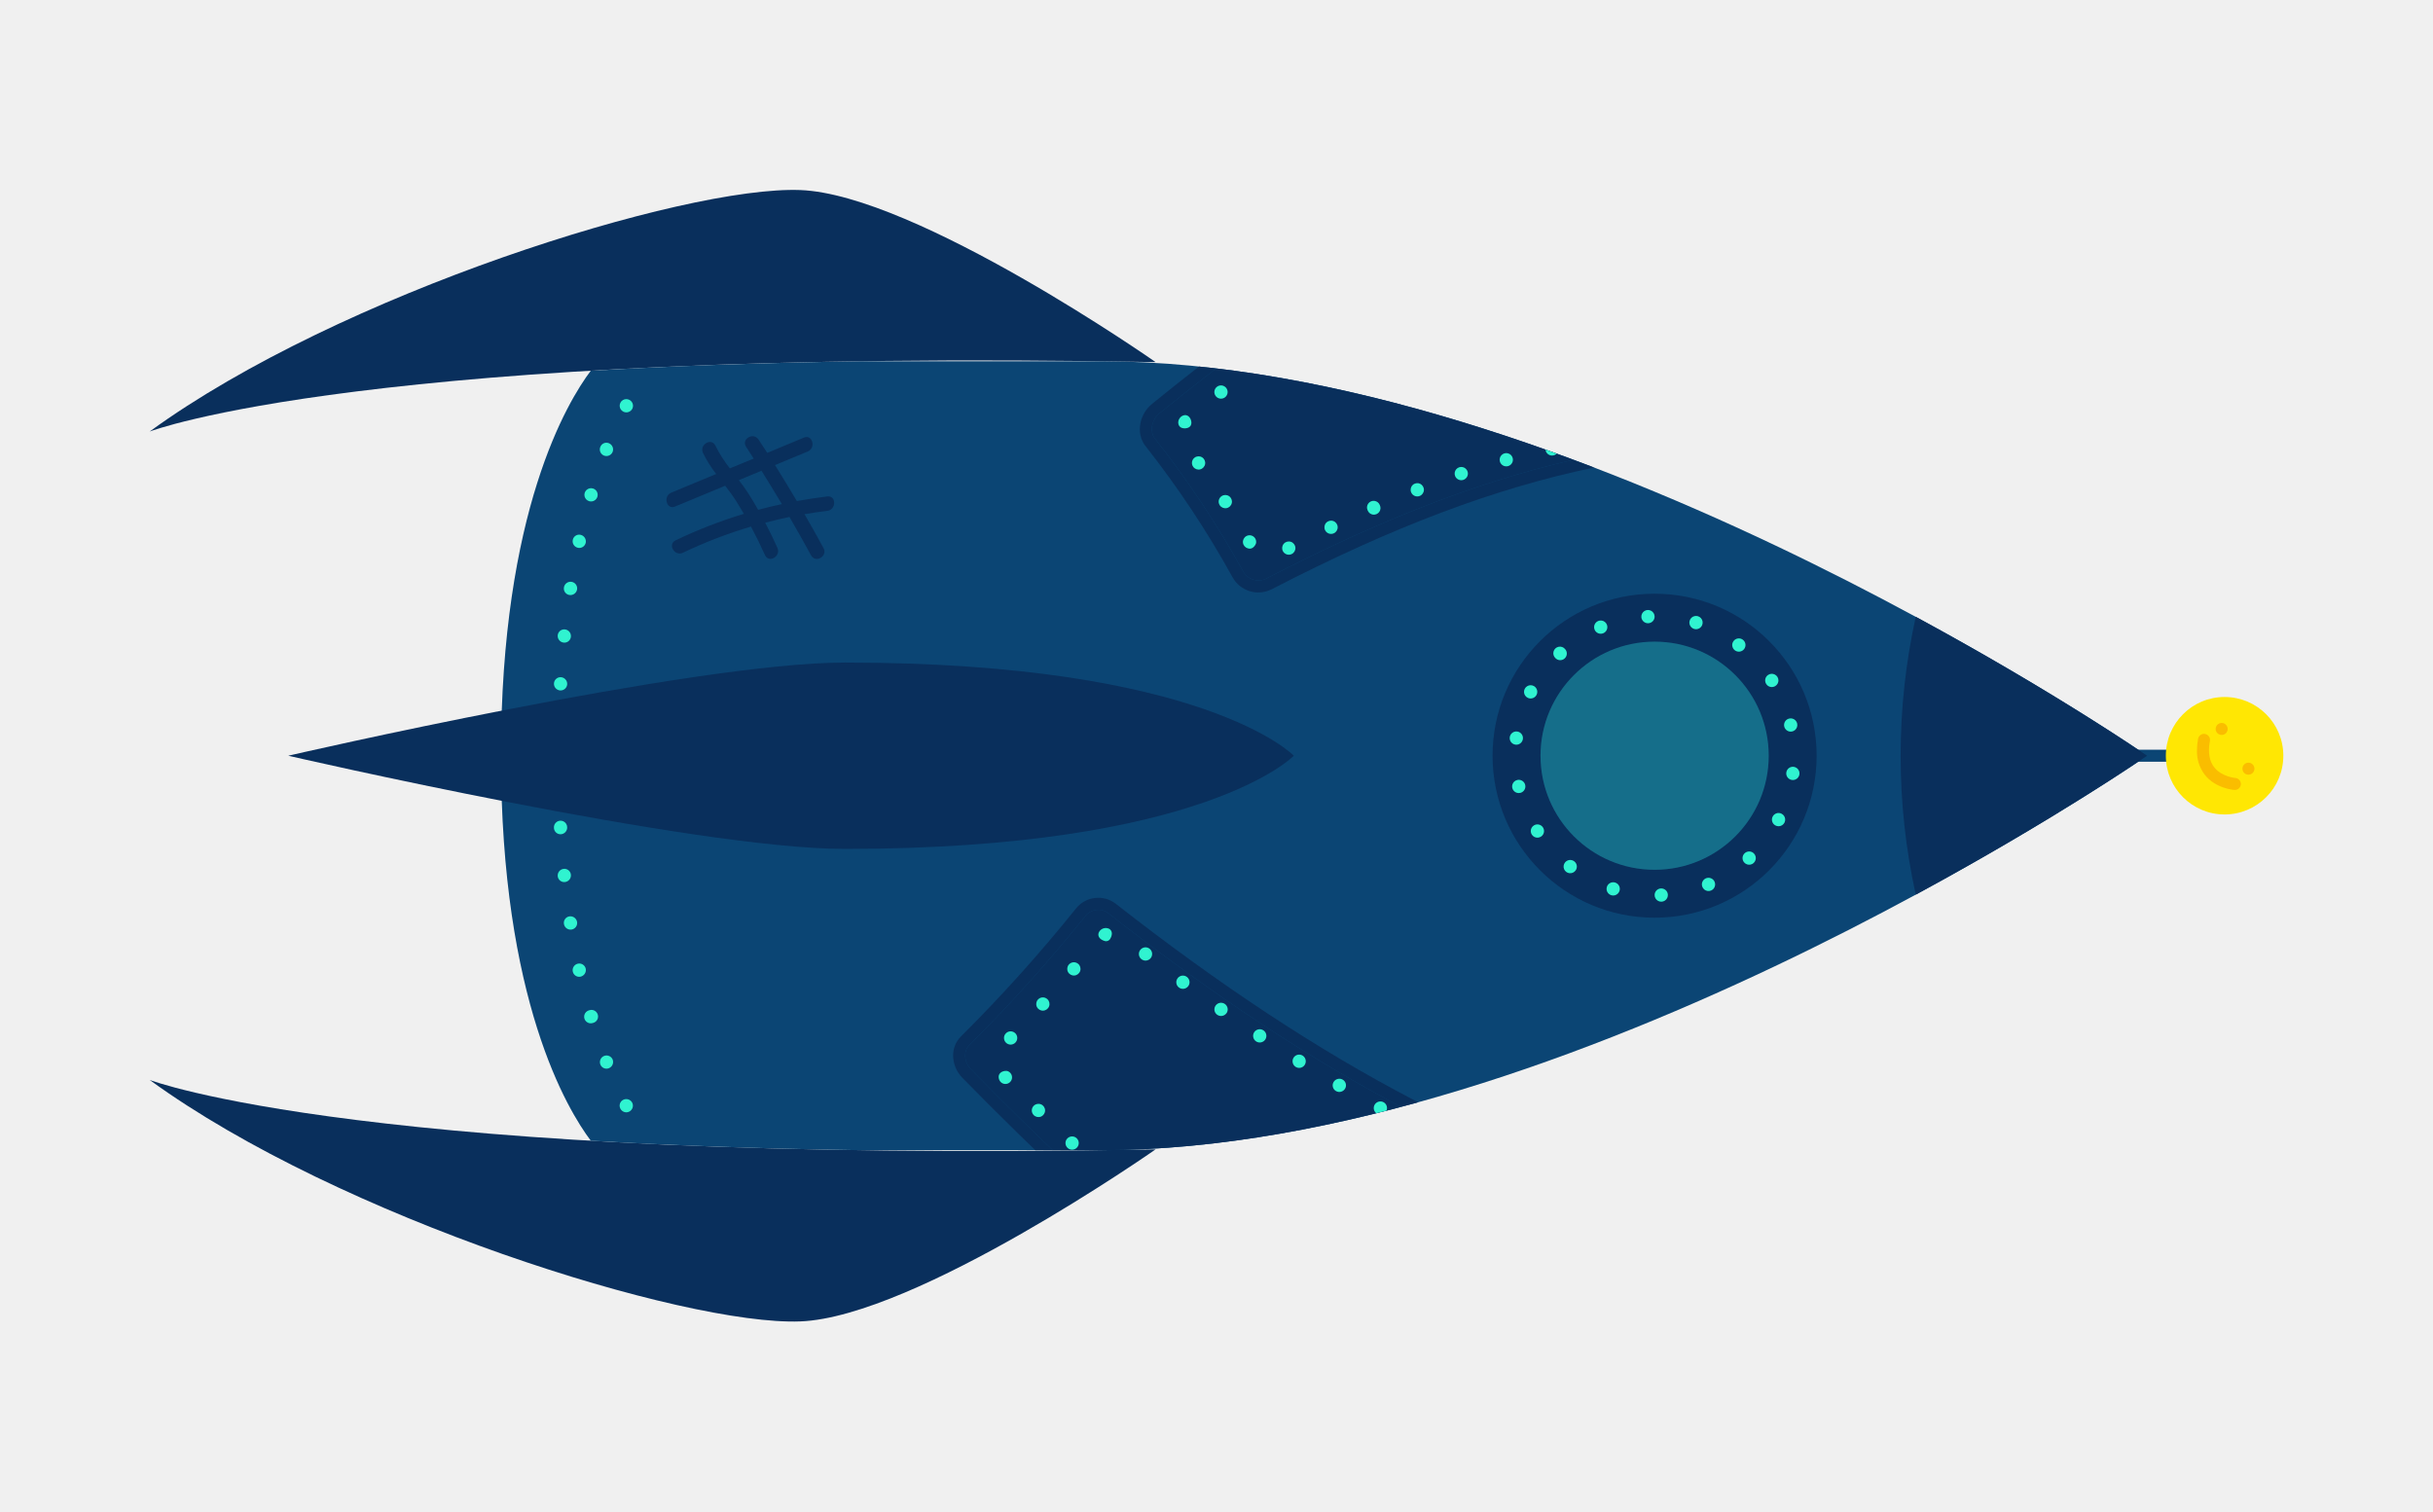
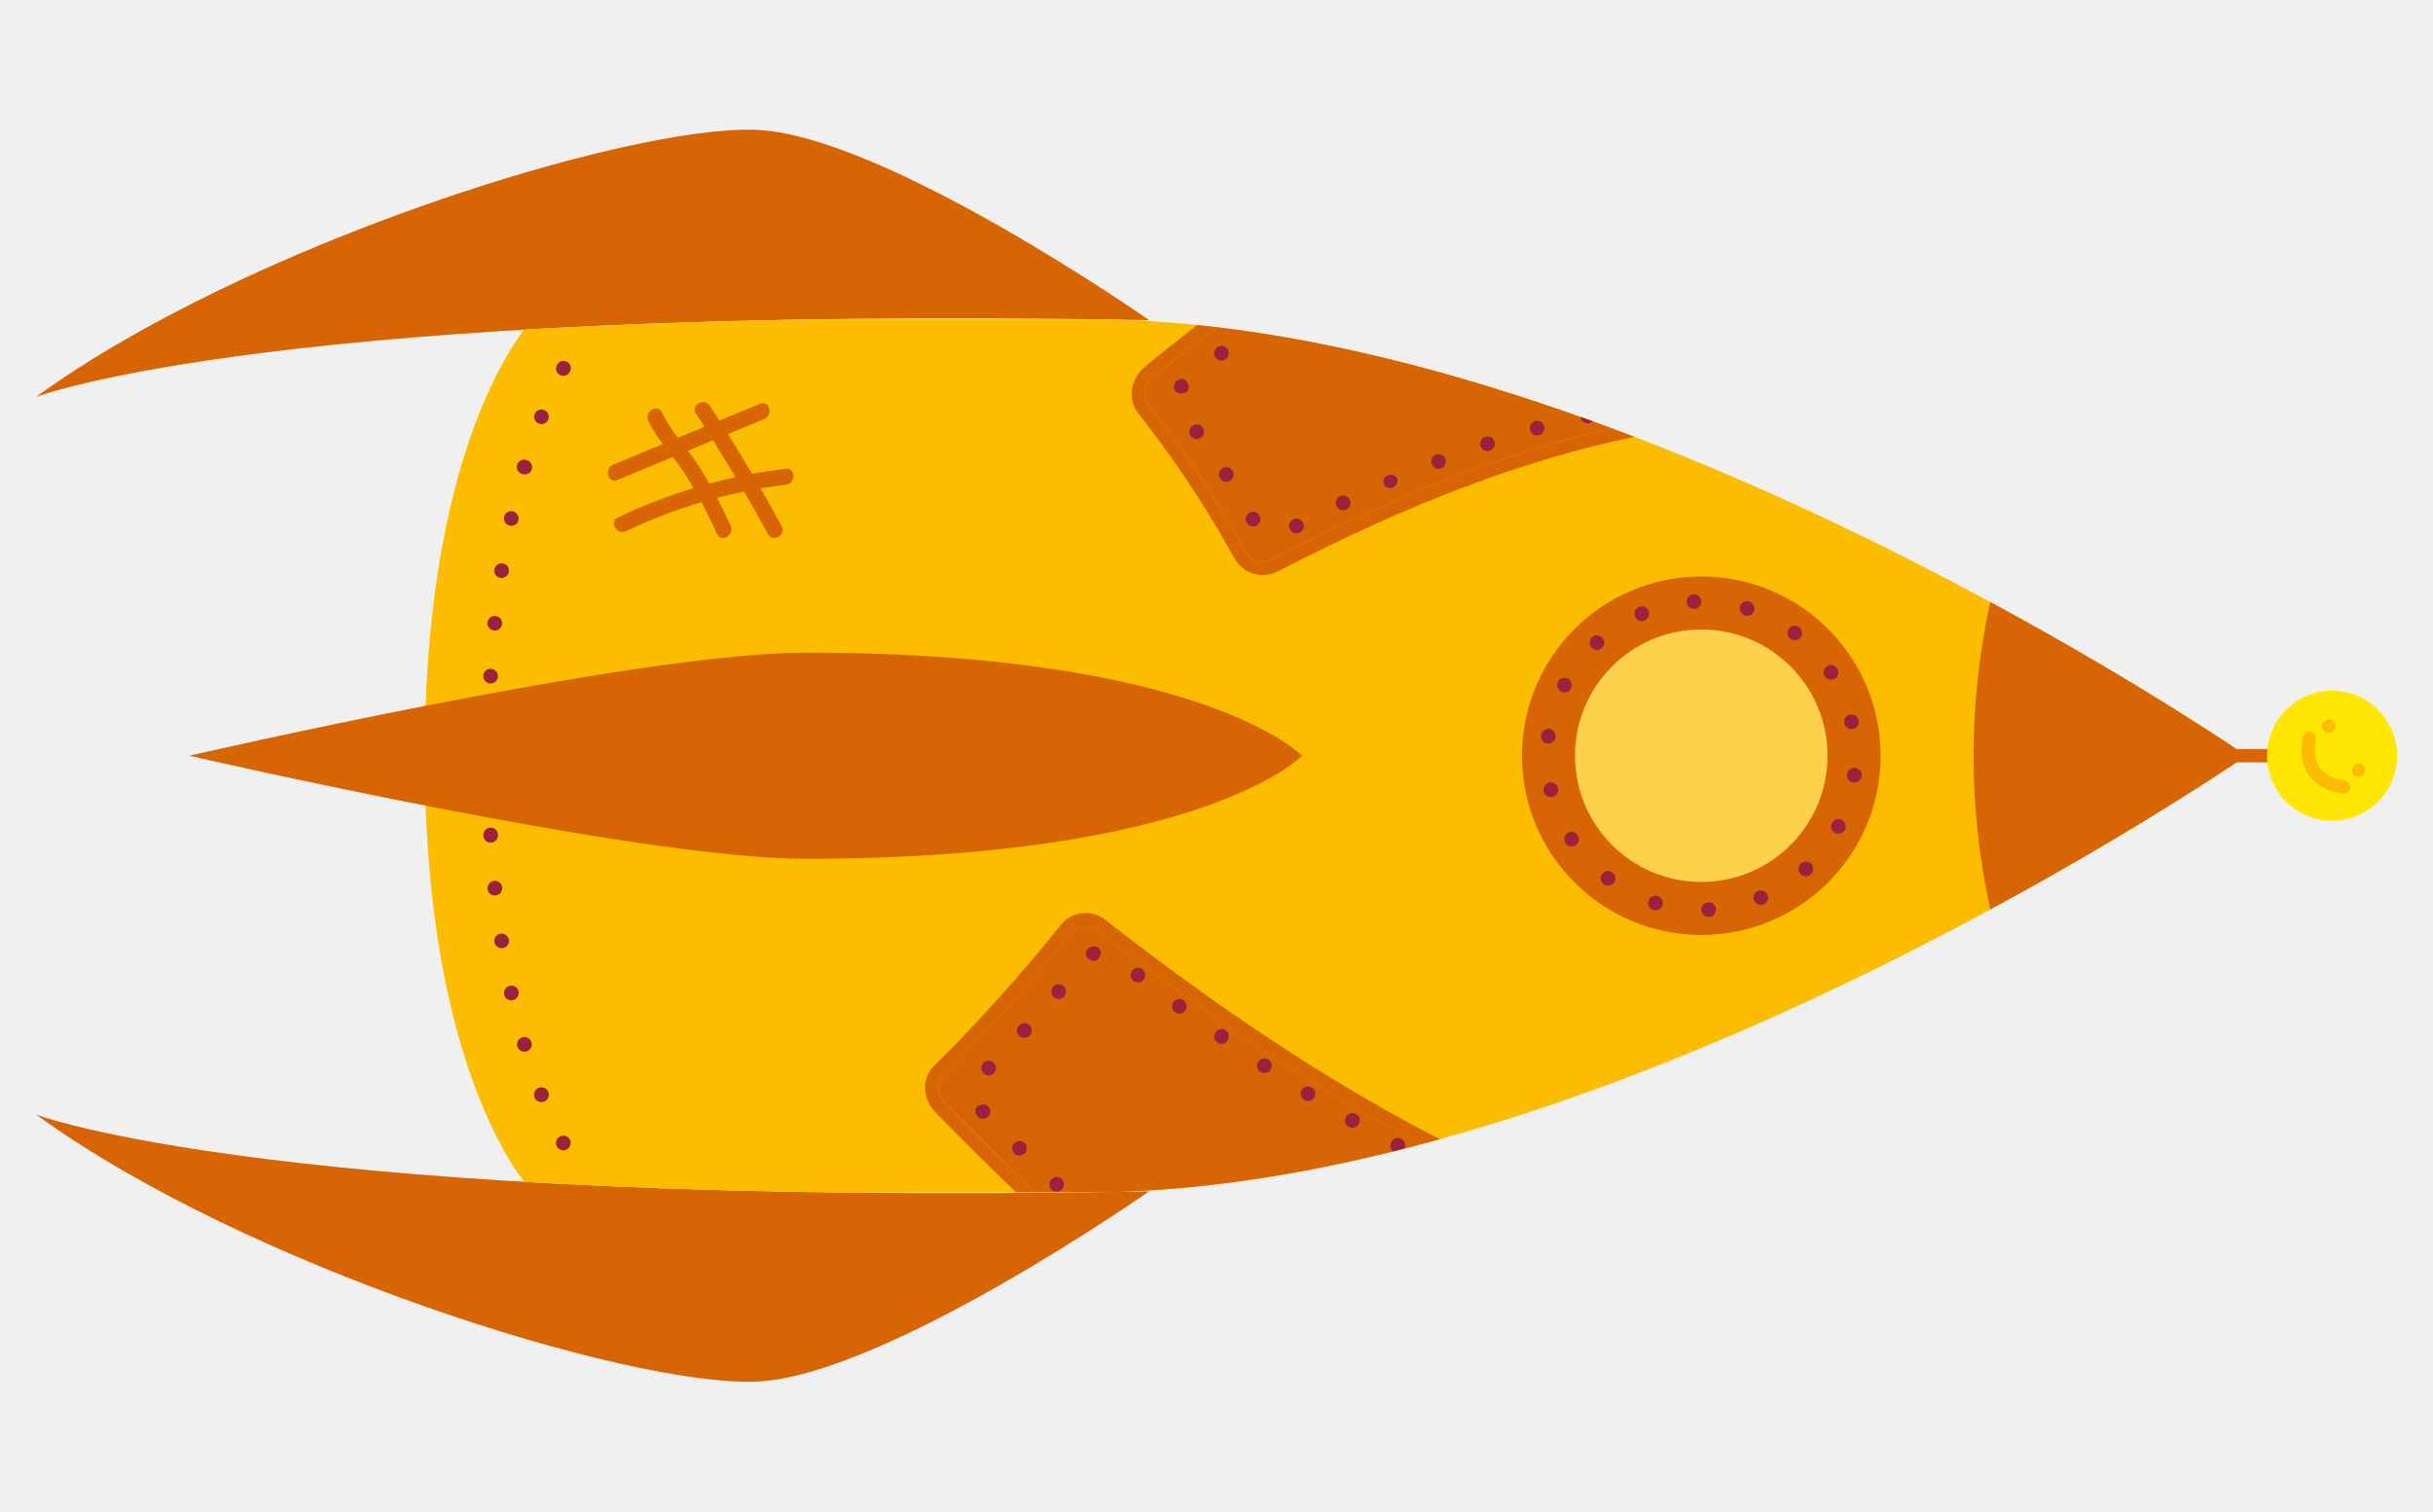
<svg xmlns="http://www.w3.org/2000/svg" viewBox="0 0 1272.44 790.66">
  <defs>
-     <style>.cls-1{fill:none;}.cls-2{fill:#092f5c;}.cls-3{fill:#0b4574;}.cls-4{fill:#30f3d0;}.cls-5{fill:#ffe703;}.cls-6{fill:#fabd00;}.cls-7{clip-path:url(#clip-path);}.cls-8{fill:#36f1d0;opacity:0.24;}</style>
+     <style>.cls-1{fill:none;}.cls-2{fill:#d76503;}.cls-3{fill:#fcbd00;}.cls-4{fill:#9a223e;}.cls-5{fill:#ffe703;}.cls-6{fill:#fabd00;}.cls-7{clip-path:url(#clip-path);}.cls-8{fill:#fff;opacity:0.3;}</style>
    <clipPath id="clip-path">
-       <path class="cls-1" d="M449.72,601.68H577.86l9.81-.15c246.27-6.31,535.27-206.19,535.27-206.19s-289-199.87-535.27-206.19l-9.81-.14H449.72c-53.77.78-100.43,2.56-140.75,4.93C296.87,210,262,267.42,262,395.33S296.87,580.66,309,596.74C349.29,599.12,396,600.89,449.72,601.68Z" />
+       <path class="cls-1" d="M429.84,623.68H569.4l2.24,0,10.86-.15c272.52-7,592.33-228.18,592.33-228.18S855,174.15,582.5,167.16L571.64,167H429.84c-59.51.86-111.14,2.83-155.76,5.46-13.38,17.79-51.93,81.33-51.93,222.88s38.55,205.09,51.93,222.88C318.7,620.84,370.33,622.81,429.84,623.68Z" />
    </clipPath>
  </defs>
  <g id="Layer_2" data-name="Layer 2">
-     <path class="cls-2" d="M604.38,189.42s-125.32-87.71-185.87-90-241,54.13-340.23,126.31C78.28,225.76,191.61,181.86,604.38,189.42Z" />
-     <path class="cls-2" d="M604.38,601.25s-125.32,87.7-185.87,90-241-54.13-340.23-126.31C78.28,564.9,191.61,608.8,604.38,601.25Z" />
-     <path class="cls-3" d="M449.72,601.68H577.86l9.81-.15c246.27-6.31,535.27-206.19,535.27-206.19s-289-199.87-535.27-206.19l-9.81-.14H449.72c-53.77.78-100.43,2.56-140.75,4.93C296.87,210,262,267.42,262,395.33S296.87,580.66,309,596.74C349.29,599.12,396,600.89,449.72,601.68Z" />
-     <path class="cls-4" d="M326,215.35a3.47,3.47,0,1,1,3.25-6.13,3.49,3.49,0,0,1,1.41,4.68A3.54,3.54,0,0,1,326,215.35Z" />
-     <path class="cls-4" d="M315.94,238.34a3.45,3.45,0,0,1-2-4.5,3.41,3.41,0,0,1,4.48-2,3.52,3.52,0,0,1,2,4.5A3.49,3.49,0,0,1,315.94,238.34Z" />
-     <path class="cls-4" d="M308.17,262.19a3.47,3.47,0,1,1,1.95-6.66,3.47,3.47,0,0,1-1.95,6.66Z" />
-     <path class="cls-4" d="M302.25,286.56a3.49,3.49,0,0,1-2.69-4.13,3.39,3.39,0,0,1,4.09-2.66,3.55,3.55,0,0,1,2.69,4.14A3.45,3.45,0,0,1,302.25,286.56Z" />
-     <path class="cls-4" d="M297.8,311.25a3.42,3.42,0,0,1-2.86-4,3.49,3.49,0,0,1,4-2.88,3.45,3.45,0,0,1,2.86,4A3.53,3.53,0,0,1,297.8,311.25Z" />
-     <path class="cls-4" d="M294.82,336.16a3.51,3.51,0,0,1-3.14-3.81,3.41,3.41,0,0,1,3.81-3.09,3.51,3.51,0,0,1,3.09,3.8A3.42,3.42,0,0,1,294.82,336.16Z" />
-     <path class="cls-4" d="M293,361.18a3.48,3.48,0,0,1-3.28-3.67,3.43,3.43,0,0,1,3.64-3.26,3.52,3.52,0,0,1,3.28,3.67A3.46,3.46,0,0,1,293,361.18Z" />
-     <path class="cls-4" d="M292.18,386.26a3.47,3.47,0,1,1,3.52-3.41A3.46,3.46,0,0,1,292.18,386.26Z" />
-     <path class="cls-4" d="M292.29,411.34a3.47,3.47,0,1,1,3.41-3.53A3.48,3.48,0,0,1,292.29,411.34Z" />
-     <path class="cls-4" d="M293.35,436.41a3.43,3.43,0,0,1-3.64-3.26,3.47,3.47,0,1,1,6.92-.41A3.52,3.52,0,0,1,293.35,436.41Z" />
-     <path class="cls-4" d="M295.49,461.41a3.42,3.42,0,0,1-3.81-3.09,3.52,3.52,0,0,1,3.14-3.82,3.43,3.43,0,0,1,3.76,3.1A3.52,3.52,0,0,1,295.49,461.41Z" />
-     <path class="cls-4" d="M298.94,486.26a3.5,3.5,0,0,1-4-2.89,3.42,3.42,0,0,1,2.86-4,3.54,3.54,0,0,1,4,2.89A3.46,3.46,0,0,1,298.94,486.26Z" />
-     <path class="cls-4" d="M303.65,510.9a3.41,3.41,0,0,1-4.09-2.66,3.49,3.49,0,0,1,2.69-4.14,3.45,3.45,0,0,1,4.09,2.66A3.55,3.55,0,0,1,303.65,510.9Z" />
-     <path class="cls-4" d="M310.12,535.13a3.47,3.47,0,1,1-1.95-6.65,3.47,3.47,0,1,1,1.95,6.65Z" />
-     <path class="cls-4" d="M318.44,558.79a3.41,3.41,0,0,1-4.48-2,3.47,3.47,0,0,1,6.46-2.53A3.52,3.52,0,0,1,318.44,558.79Z" />
-     <path class="cls-4" d="M329.2,581.44a3.44,3.44,0,0,1-4.71-1.42,3.4,3.4,0,0,1,1.46-4.7,3.52,3.52,0,0,1,4.66,1.45A3.48,3.48,0,0,1,329.2,581.44Z" />
-     <path class="cls-2" d="M150.75,395.33S362,346.59,441.91,346.59c188.12,0,234.74,48.74,234.74,48.74S630,444.08,441.91,444.08C362,444.08,150.75,395.33,150.75,395.33Z" />
-     <rect class="cls-3" x="1108.09" y="392.19" width="30" height="6.28" />
-     <path class="cls-2" d="M1001.92,322.65a338.07,338.07,0,0,0,0,145.36c73.25-39.64,121-72.68,121-72.68S1075.17,362.29,1001.92,322.65Z" />
-     <path class="cls-2" d="M950.08,395.33a84.74,84.74,0,1,0-84.73,84.73A84.74,84.74,0,0,0,950.08,395.33Zm-144.41,0A59.68,59.68,0,1,1,865.35,455,59.67,59.67,0,0,1,805.67,395.33Z" />
-     <path class="cls-4" d="M840.42,463.81a3.47,3.47,0,0,1,6.62,2.06,3.47,3.47,0,1,1-6.62-2.06Z" />
-     <path class="cls-4" d="M818.52,451.14a3.47,3.47,0,0,1,5.52,4.2,3.47,3.47,0,1,1-5.52-4.2Z" />
-     <path class="cls-4" d="M802.25,431.76a3.47,3.47,0,0,1,3.76,5.83,3.47,3.47,0,1,1-3.76-5.83Z" />
-     <path class="cls-4" d="M793.6,408a3.47,3.47,0,0,1,1.52,6.77A3.47,3.47,0,1,1,793.6,408Z" />
-     <path class="cls-4" d="M793.6,382.68a3.47,3.47,0,0,1-.86,6.88,3.47,3.47,0,1,1,.86-6.88Z" />
-     <path class="cls-4" d="M802.25,358.91a3.47,3.47,0,0,1-3.18,6.16,3.47,3.47,0,1,1,3.18-6.16Z" />
-     <path class="cls-4" d="M818.52,339.53a3.46,3.46,0,0,1-5.09,4.7,3.47,3.47,0,1,1,5.09-4.7Z" />
-     <path class="cls-4" d="M840.42,326.85a3.47,3.47,0,0,1-6.39,2.69,3.47,3.47,0,1,1,6.39-2.69Z" />
-     <path class="cls-4" d="M865.35,322.47a3.47,3.47,0,0,1-6.93.34,3.47,3.47,0,1,1,6.93-.34Z" />
-     <path class="cls-4" d="M890.27,326.85a3.47,3.47,0,0,1-6.62-2.06,3.47,3.47,0,1,1,6.62,2.06Z" />
-     <path class="cls-4" d="M912.17,339.53a3.47,3.47,0,0,1-5.52-4.21,3.47,3.47,0,1,1,5.52,4.21Z" />
-     <path class="cls-4" d="M928.44,358.91a3.47,3.47,0,0,1-3.76-5.83,3.47,3.47,0,1,1,3.76,5.83Z" />
-     <path class="cls-4" d="M937.09,382.68a3.47,3.47,0,0,1-1.52-6.76,3.47,3.47,0,1,1,1.52,6.76Z" />
-     <path class="cls-4" d="M937.09,408a3.47,3.47,0,0,1,.87-6.88,3.47,3.47,0,1,1-.87,6.88Z" />
-     <path class="cls-4" d="M928.44,431.76a3.47,3.47,0,0,1,3.18-6.16,3.47,3.47,0,1,1-3.18,6.16Z" />
-     <path class="cls-4" d="M912.17,451.14a3.47,3.47,0,0,1,5.09-4.71,3.47,3.47,0,1,1-5.09,4.71Z" />
-     <path class="cls-4" d="M890.27,463.81a3.47,3.47,0,0,1,6.39-2.68,3.47,3.47,0,1,1-6.39,2.68Z" />
-     <path class="cls-4" d="M865.35,468.19a3.47,3.47,0,0,1,6.92-.34,3.47,3.47,0,1,1-6.92.34Z" />
-     <circle class="cls-5" cx="1163.44" cy="395.33" r="30.72" />
-     <circle class="cls-6" cx="1161.91" cy="381.32" r="3.14" />
-     <circle class="cls-6" cx="1175.91" cy="402.11" r="3.14" />
-     <path class="cls-6" d="M1149,392.51a33.53,33.53,0,0,1,.59-6.05,3.14,3.14,0,0,1,6.18,1.15c-1.08,5.8-.34,10.41,2.19,13.69,3.9,5.07,11,5.65,11.08,5.66a3.18,3.18,0,0,1,2.91,3.35,3.13,3.13,0,0,1-3.34,2.91c-.4,0-9.91-.73-15.58-8A20.1,20.1,0,0,1,1149,392.51Z" />
+     <path class="cls-2" d="M601,167.47S462.31,70.41,395.3,67.91,128.61,127.81,18.79,207.68C18.79,207.68,144.21,159.1,601,167.47Z" />
+     <path class="cls-2" d="M601,623.2S462.31,720.26,395.3,722.75,128.61,662.85,18.79,583C18.79,583,144.21,631.56,601,623.2Z" />
+     <path class="cls-3" d="M429.84,623.68H569.4l2.24,0,10.86-.15c272.52-7,592.33-228.18,592.33-228.18S855,174.15,582.5,167.16L571.64,167H429.84c-59.51.86-111.14,2.83-155.76,5.46-13.38,17.79-51.93,81.33-51.93,222.88s38.55,205.09,51.93,222.88C318.7,620.84,370.33,622.81,429.84,623.68Z" />
+     <path class="cls-4" d="M292.87,196.16a3.77,3.77,0,0,1-1.62-5.2,3.84,3.84,0,1,1,6.78,3.59A3.91,3.91,0,0,1,292.87,196.16Z" />
+     <path class="cls-4" d="M281.8,221.61a3.84,3.84,0,0,1,2.77-7.17,3.91,3.91,0,0,1,2.19,5A3.86,3.86,0,0,1,281.8,221.61Z" />
+     <path class="cls-4" d="M273.19,248a3.84,3.84,0,1,1,2.16-7.36,3.84,3.84,0,1,1-2.16,7.36Z" />
+     <path class="cls-4" d="M266.64,275a3.87,3.87,0,0,1-3-4.58,3.75,3.75,0,0,1,4.53-2.94,3.92,3.92,0,0,1,3,4.58A3.82,3.82,0,0,1,266.64,275Z" />
+     <path class="cls-4" d="M261.72,302.29a3.78,3.78,0,0,1-3.16-4.38,3.84,3.84,0,1,1,7.59,1.18A3.92,3.92,0,0,1,261.72,302.29Z" />
+     <path class="cls-4" d="M258.43,329.85a3.88,3.88,0,0,1-3.48-4.22,3.78,3.78,0,0,1,4.21-3.42,3.91,3.91,0,0,1,3.43,4.22A3.79,3.79,0,0,1,258.43,329.85Z" />
+     <path class="cls-4" d="M256.4,357.54a3.84,3.84,0,0,1-3.63-4.06,3.79,3.79,0,0,1,4-3.61,3.89,3.89,0,0,1,3.63,4.06A3.83,3.83,0,0,1,256.4,357.54Z" />
+     <path class="cls-4" d="M255.5,385.29a3.84,3.84,0,1,1,3.9-3.77A3.84,3.84,0,0,1,255.5,385.29Z" />
+     <path class="cls-4" d="M255.63,413.05a3.84,3.84,0,1,1,3.77-3.91A3.82,3.82,0,0,1,255.63,413.05Z" />
+     <path class="cls-4" d="M256.8,440.79a3.79,3.79,0,0,1-4-3.61,3.84,3.84,0,1,1,7.66-.45A3.89,3.89,0,0,1,256.8,440.79Z" />
+     <path class="cls-4" d="M259.16,468.45A3.77,3.77,0,0,1,255,465a3.88,3.88,0,0,1,3.48-4.22,3.8,3.8,0,0,1,4.16,3.43A3.89,3.89,0,0,1,259.16,468.45Z" />
+     <path class="cls-4" d="M263,496a3.85,3.85,0,0,1-4.42-3.19,3.77,3.77,0,0,1,3.16-4.38,3.92,3.92,0,0,1,4.43,3.19A3.83,3.83,0,0,1,263,496Z" />
+     <path class="cls-4" d="M268.2,523.22a3.77,3.77,0,0,1-4.53-3,3.86,3.86,0,0,1,3-4.57,3.81,3.81,0,0,1,4.53,2.94A3.93,3.93,0,0,1,268.2,523.22Z" />
+     <path class="cls-4" d="M275.35,550a3.84,3.84,0,0,1-2.16-7.37,3.84,3.84,0,0,1,2.16,7.37Z" />
+     <path class="cls-4" d="M284.57,576.22a3.84,3.84,0,1,1-2.77-7.16,3.86,3.86,0,0,1,5,2.18A3.9,3.9,0,0,1,284.57,576.22Z" />
+     <path class="cls-4" d="M296.47,601.28a3.81,3.81,0,0,1-5.22-1.57,3.76,3.76,0,0,1,1.62-5.2,3.9,3.9,0,0,1,5.16,1.6A3.85,3.85,0,0,1,296.47,601.28Z" />
+     <path class="cls-2" d="M99,395.33s233.71-53.94,322.2-53.94c208.16,0,259.77,53.94,259.77,53.94s-51.61,53.94-259.77,53.94C332.71,449.27,99,395.33,99,395.33Z" />
+     <rect class="cls-2" x="1158.39" y="391.86" width="33.2" height="6.95" />
+     <path class="cls-2" d="M1040.9,314.91a374.51,374.51,0,0,0,0,160.85c81.06-43.87,133.93-80.43,133.93-80.43S1122,358.77,1040.9,314.91Z" />
+     <path class="cls-2" d="M983.54,395.33a93.77,93.77,0,1,0-93.77,93.77A93.76,93.76,0,0,0,983.54,395.33Zm-159.8,0a66,66,0,1,1,66,66A66,66,0,0,1,823.74,395.33Z" />
+     <path class="cls-4" d="M862.19,471.11a3.84,3.84,0,0,1,7.33,2.28,3.84,3.84,0,1,1-7.33-2.28Z" />
+     <path class="cls-4" d="M838,457.09a3.84,3.84,0,0,1,6.11,4.65,3.84,3.84,0,1,1-6.11-4.65Z" />
+     <path class="cls-4" d="M820,435.64a3.84,3.84,0,0,1,4.15,6.45,3.84,3.84,0,1,1-4.15-6.45Z" />
+     <path class="cls-4" d="M810.38,409.33a3.84,3.84,0,0,1,1.68,7.49,3.84,3.84,0,1,1-1.68-7.49Z" />
+     <path class="cls-4" d="M810.38,381.33a3.84,3.84,0,0,1-1,7.61,3.84,3.84,0,1,1,1-7.61Z" />
+     <path class="cls-4" d="M820,355a3.84,3.84,0,0,1-3.53,6.82A3.84,3.84,0,1,1,820,355Z" />
+     <path class="cls-4" d="M838,333.58a3.83,3.83,0,0,1-5.63,5.2,3.83,3.83,0,1,1,5.63-5.2Z" />
+     <path class="cls-4" d="M862.19,319.55a3.84,3.84,0,0,1-7.08,3,3.84,3.84,0,1,1,7.08-3Z" />
+     <path class="cls-4" d="M889.77,314.71a3.84,3.84,0,0,1-7.66.37,3.84,3.84,0,1,1,7.66-.37Z" />
+     <path class="cls-4" d="M917.35,319.55a3.84,3.84,0,0,1-7.33-2.28,3.84,3.84,0,1,1,7.33,2.28Z" />
+     <path class="cls-4" d="M941.59,333.58a3.84,3.84,0,0,1-6.1-4.65,3.84,3.84,0,1,1,6.1,4.65Z" />
+     <path class="cls-4" d="M959.59,355a3.84,3.84,0,0,1-4.16-6.45,3.84,3.84,0,1,1,4.16,6.45Z" />
+     <path class="cls-4" d="M969.16,381.33a3.83,3.83,0,0,1-1.68-7.48,3.83,3.83,0,1,1,1.68,7.48Z" />
+     <path class="cls-4" d="M969.16,409.33a3.84,3.84,0,0,1,1-7.61,3.84,3.84,0,1,1-1,7.61Z" />
+     <path class="cls-4" d="M959.59,435.64a3.84,3.84,0,0,1,3.52-6.82,3.84,3.84,0,1,1-3.52,6.82Z" />
+     <path class="cls-4" d="M941.59,457.09a3.84,3.84,0,0,1,5.64-5.21,3.84,3.84,0,1,1-5.64,5.21Z" />
+     <path class="cls-4" d="M917.35,471.11a3.84,3.84,0,0,1,7.08-3,3.84,3.84,0,1,1-7.08,3Z" />
+     <path class="cls-4" d="M889.77,476a3.84,3.84,0,0,1,7.67-.37,3.84,3.84,0,1,1-7.67.37Z" />
+     <circle class="cls-5" cx="1219.65" cy="395.33" r="34" />
+     <circle class="cls-6" cx="1217.96" cy="379.83" r="3.48" />
+     <circle class="cls-6" cx="1233.44" cy="402.83" r="3.48" />
+     <path class="cls-6" d="M1203.68,392.2a37.05,37.05,0,0,1,.65-6.68,3.48,3.48,0,1,1,6.84,1.27c-1.19,6.41-.38,11.51,2.42,15.15,4.32,5.61,12.18,6.25,12.26,6.26a3.51,3.51,0,0,1,3.22,3.71,3.47,3.47,0,0,1-3.69,3.22c-.45,0-11-.81-17.25-8.89A22.26,22.26,0,0,1,1203.68,392.2Z" />
    <g class="cls-7">
-       <path class="cls-2" d="M596.12,224.47a17.28,17.28,0,0,1,6.44-13.23h0c64.66-52.64,118.11-86.82,173.3-110.85,8.47-3.73,19.4,1.5,24.35,11.66a730.47,730.47,0,0,1,43.26,109.88c1.83,6.1,1.34,12.16-1.34,16.65a12.32,12.32,0,0,1-8.1,5.93c-52.08,10.81-105.78,31.07-169,63.77a15.4,15.4,0,0,1-20.5-6.46,505.13,505.13,0,0,0-45.4-68.42A14.23,14.23,0,0,1,596.12,224.47Zm10.42-8.37c-4.36,3.58-5.47,9.59-2.46,13.4a508.31,508.31,0,0,1,46,69.27,9.15,9.15,0,0,0,12.13,3.91c63.72-33,117.93-53.4,170.6-64.33a6.11,6.11,0,0,0,4-3c1.76-2.94,2-7.28.72-11.61A723,723,0,0,0,794.58,114.8c-3.38-6.93-10.94-11-16.19-8.66C723.74,129.93,670.74,163.84,606.54,216.1Z" />
-       <path class="cls-2" d="M606.54,216.1c-4.36,3.58-5.47,9.59-2.46,13.4a508.31,508.31,0,0,1,46,69.27,9.15,9.15,0,0,0,12.13,3.91c63.72-33,117.93-53.4,170.6-64.33a6.11,6.11,0,0,0,4-3c1.76-2.94,2-7.28.72-11.61A723,723,0,0,0,794.58,114.8c-3.38-6.93-10.94-11-16.19-8.66C723.74,129.93,670.74,163.84,606.54,216.1Z" />
-       <path class="cls-4" d="M641.3,202.94a3.47,3.47,0,1,1-4.87-.59A3.47,3.47,0,0,1,641.3,202.94Z" />
-       <path class="cls-4" d="M660.9,188.08a3.47,3.47,0,1,1-4.87-.73A3.47,3.47,0,0,1,660.9,188.08Z" />
-       <path class="cls-4" d="M680.92,173.79a3.47,3.47,0,1,1-4.84-.87A3.48,3.48,0,0,1,680.92,173.79Z" />
-       <path class="cls-4" d="M701.42,160.21a3.47,3.47,0,1,1-4.79-1.05A3.45,3.45,0,0,1,701.42,160.21Z" />
-       <path class="cls-4" d="M722.46,147.47a3.51,3.51,0,0,1-1.25,4.75,3.47,3.47,0,1,1-3.49-6A3.42,3.42,0,0,1,722.46,147.47Z" />
-       <path class="cls-4" d="M744.08,135.76a3.47,3.47,0,1,1-4.69-1.51A3.47,3.47,0,0,1,744.08,135.76Z" />
-       <path class="cls-4" d="M766.28,125.18a3.44,3.44,0,0,1-1.74,4.56A3.5,3.5,0,0,1,760,128a3.44,3.44,0,0,1,1.72-4.6A3.49,3.49,0,0,1,766.28,125.18Z" />
-       <path class="cls-4" d="M787.53,129.56a4.08,4.08,0,0,1-2.56.6,3,3,0,0,1-1.15-.29,2.22,2.22,0,0,1-.94-.65,3.1,3.1,0,0,1-.83-2.12,4.24,4.24,0,0,1,.71-2.52,3,3,0,0,1,2.35-1.32,3.71,3.71,0,0,1,2.79,1.18,4.68,4.68,0,0,1,.86,1.37,3.79,3.79,0,0,1,.18,1.47A3.06,3.06,0,0,1,787.53,129.56Z" />
-       <path class="cls-4" d="M798.1,151.75a3.47,3.47,0,1,1,1.75-4.59A3.47,3.47,0,0,1,798.1,151.75Z" />
-       <path class="cls-4" d="M807.62,174.43a3.47,3.47,0,1,1,1.93-4.51A3.44,3.44,0,0,1,807.62,174.43Z" />
-       <path class="cls-4" d="M816.17,197.49a3.47,3.47,0,1,1,2.12-4.43A3.45,3.45,0,0,1,816.17,197.49Z" />
-       <path class="cls-4" d="M823.51,221a4.19,4.19,0,0,1-2.58-.54,3.16,3.16,0,0,1-1.51-1.83,3.47,3.47,0,0,1,6.64-2,3.7,3.7,0,0,1-.32,2.93A3,3,0,0,1,823.51,221Z" />
-       <path class="cls-4" d="M808.29,235.44a3.47,3.47,0,0,1,6.78-1.46,3.47,3.47,0,1,1-6.78,1.46Z" />
-       <path class="cls-4" d="M784.47,241.56a3.47,3.47,0,1,1,6.68-1.86,3.47,3.47,0,0,1-6.68,1.86Z" />
-       <path class="cls-4" d="M761,249a3.47,3.47,0,1,1,6.57-2.21A3.47,3.47,0,0,1,761,249Z" />
-       <path class="cls-4" d="M738,257.5a3.47,3.47,0,1,1,4.48,1.95A3.46,3.46,0,0,1,738,257.5Z" />
-       <path class="cls-4" d="M715.28,267a3.47,3.47,0,1,1,6.35-2.78,3.47,3.47,0,1,1-6.35,2.78Z" />
-       <path class="cls-4" d="M693,277.33a3.47,3.47,0,1,1,4.62,1.63A3.47,3.47,0,0,1,693,277.33Z" />
-       <path class="cls-4" d="M670.94,288.31a3.47,3.47,0,1,1,4.66,1.5A3.49,3.49,0,0,1,670.94,288.31Z" />
-       <path class="cls-4" d="M651.79,280.46a3.46,3.46,0,0,1,4.74,1.32,3.39,3.39,0,0,1,.3,2.62,4.8,4.8,0,0,1-1.58,2.07,2.76,2.76,0,0,1-2.68.36,3.48,3.48,0,0,1-.78-6.37Z" />
-       <path class="cls-4" d="M638.92,259.51a3.47,3.47,0,1,1-1,4.79A3.46,3.46,0,0,1,638.92,259.51Z" />
-       <path class="cls-4" d="M624.77,239.39a3.47,3.47,0,1,1-.72,4.84A3.47,3.47,0,0,1,624.77,239.39Z" />
-       <path class="cls-4" d="M622.06,218.26a4.58,4.58,0,0,1,1,2.45,3.08,3.08,0,0,1-.42,2.06,3,3,0,0,1-1.75,1.13,4.8,4.8,0,0,1-2.61,0,2.75,2.75,0,0,1-1.93-1.88,3.69,3.69,0,0,1,.56-3.18,3.75,3.75,0,0,1,2.73-1.69A2.86,2.86,0,0,1,622.06,218.26Z" />
-       <path class="cls-2" d="M498.48,552.21a13.94,13.94,0,0,1,4.06-10,808.28,808.28,0,0,0,60.22-67,14.91,14.91,0,0,1,20.66-2.53c108.82,85.23,204.9,135.37,302.37,157.81a11.53,11.53,0,0,1,7.64,6c2.39,4.45,2.47,10.4.23,16.33A1207.67,1207.67,0,0,1,840,773.41c-5,9.77-15.75,15.18-24,12.07h0C682,735.33,578.52,640.67,503.3,563.8A16.72,16.72,0,0,1,498.48,552.21ZM889,644.35a10.35,10.35,0,0,0-1.1-4.92,5.19,5.19,0,0,0-3.5-2.81C786,614,689.11,563.45,579.55,477.64a8.59,8.59,0,0,0-11.89,1.52A815.59,815.59,0,0,1,507,546.65c-3.26,3.23-2.88,9,.84,12.76,74.75,76.4,177.59,170.47,310.36,220.19h0c5.28,2,12.7-2.16,16.22-9.05a1199.32,1199.32,0,0,0,53.39-120A17.66,17.66,0,0,0,889,644.35Z" />
-       <path class="cls-2" d="M889,644.35a10.35,10.35,0,0,0-1.1-4.92,5.19,5.19,0,0,0-3.5-2.81C786,614,689.11,563.45,579.55,477.64a8.59,8.59,0,0,0-11.89,1.52A815.59,815.59,0,0,1,507,546.65c-3.26,3.23-2.88,9,.84,12.76,74.75,76.4,177.59,170.47,310.36,220.19h0c5.28,2,12.7-2.16,16.22-9.05a1199.32,1199.32,0,0,0,53.39-120A17.66,17.66,0,0,0,889,644.35Z" />
-       <path class="cls-4" d="M778.17,748.78a3.45,3.45,0,0,1,4.52-1.84,3.41,3.41,0,0,1,1.9,4.47,3.52,3.52,0,0,1-4.56,1.94A3.48,3.48,0,0,1,778.17,748.78Z" />
-       <path class="cls-4" d="M755.83,738.7a3.43,3.43,0,0,1,4.59-1.62,3.54,3.54,0,0,1,1.67,4.62,3.42,3.42,0,0,1-4.61,1.67A3.52,3.52,0,0,1,755.83,738.7Z" />
-       <path class="cls-4" d="M734,727.66a3.45,3.45,0,0,1,4.67-1.43,3.53,3.53,0,0,1,1.45,4.71,3.42,3.42,0,0,1-4.67,1.43A3.49,3.49,0,0,1,734,727.66Z" />
-       <path class="cls-4" d="M712.55,715.72a3.47,3.47,0,0,1,4.73-1.26,3.51,3.51,0,0,1,1.27,4.75,3.47,3.47,0,1,1-6-3.49Z" />
-       <path class="cls-4" d="M691.64,702.94a3.47,3.47,0,0,1,5.87,3.7,3.47,3.47,0,0,1-5.87-3.7Z" />
-       <path class="cls-4" d="M671.21,689.4a3.52,3.52,0,0,1,4.84-.93,3.47,3.47,0,1,1-3.92,5.73A3.42,3.42,0,0,1,671.21,689.4Z" />
-       <path class="cls-4" d="M651.28,675.15a3.52,3.52,0,0,1,4.86-.76,3.44,3.44,0,0,1,.76,4.82A3.5,3.5,0,0,1,652,680,3.4,3.4,0,0,1,651.28,675.15Z" />
-       <path class="cls-4" d="M631.84,660.21a3.47,3.47,0,0,1,5.46,4.28,3.47,3.47,0,1,1-5.46-4.28Z" />
-       <path class="cls-4" d="M612.85,644.72a3.45,3.45,0,0,1,4.86-.43,3.51,3.51,0,0,1,.44,4.91,3.43,3.43,0,0,1-4.87.43A3.5,3.5,0,0,1,612.85,644.72Z" />
-       <path class="cls-4" d="M594.26,628.75a3.47,3.47,0,1,1,.32,4.9A3.45,3.45,0,0,1,594.26,628.75Z" />
-       <path class="cls-4" d="M576.05,612.34a3.47,3.47,0,1,1,.21,4.9A3.47,3.47,0,0,1,576.05,612.34Z" />
-       <path class="cls-4" d="M558.19,595.56a3.47,3.47,0,1,1,.12,4.9A3.47,3.47,0,0,1,558.19,595.56Z" />
-       <path class="cls-4" d="M540.64,578.45a3.47,3.47,0,1,1,0,4.89A3.44,3.44,0,0,1,540.64,578.45Z" />
-       <path class="cls-4" d="M523.48,561a4.53,4.53,0,0,1,2.49-.8,2.32,2.32,0,0,1,1.17.17,3.33,3.33,0,0,1,1.14.77,3.45,3.45,0,0,1,0,4.89,3.49,3.49,0,0,1-4.92,0,3.44,3.44,0,0,1-.76-1.15,4.27,4.27,0,0,1-.32-1.45A2.83,2.83,0,0,1,523.48,561Z" />
-       <path class="cls-4" d="M531,540.52a3.47,3.47,0,1,1-4.9,0A3.46,3.46,0,0,1,531,540.52Z" />
-       <path class="cls-4" d="M547.74,522.65a3.47,3.47,0,1,1-4.89.22A3.46,3.46,0,0,1,547.74,522.65Z" />
-       <path class="cls-4" d="M563.87,504.19a3.47,3.47,0,1,1-4.88.4A3.47,3.47,0,0,1,563.87,504.19Z" />
-       <path class="cls-4" d="M581.49,488.26a4.93,4.93,0,0,1-.69,2.51,2.52,2.52,0,0,1-3.44,1.34,4.89,4.89,0,0,1-2.21-1.38,2.77,2.77,0,0,1-.61-2.64,4,4,0,0,1,5.62-2.18A2.74,2.74,0,0,1,581.49,488.26Z" />
-       <path class="cls-4" d="M601.85,501.15a3.47,3.47,0,1,1-.64-4.87A3.49,3.49,0,0,1,601.85,501.15Z" />
-       <path class="cls-4" d="M621.49,515.81a3.47,3.47,0,1,1-5.59-4.11,3.47,3.47,0,0,1,5.59,4.11Z" />
-       <path class="cls-4" d="M641.45,530a3.49,3.49,0,0,1-4.84.86,3.44,3.44,0,0,1-.86-4.82,3.47,3.47,0,1,1,5.7,4Z" />
-       <path class="cls-4" d="M661.74,543.78a3.47,3.47,0,1,1-1-4.81A3.49,3.49,0,0,1,661.74,543.78Z" />
-       <path class="cls-4" d="M682.39,557a3.43,3.43,0,0,1-4.77,1.1,3.5,3.5,0,0,1-1.1-4.8,3.46,3.46,0,0,1,4.77-1.09A3.51,3.51,0,0,1,682.39,557Z" />
-       <path class="cls-4" d="M703.48,569.46a3.49,3.49,0,0,1-4.76,1.3,3.43,3.43,0,0,1-1.26-4.74,3.5,3.5,0,0,1,4.74-1.26A3.43,3.43,0,0,1,703.48,569.46Z" />
-       <path class="cls-4" d="M725,581.25a3.47,3.47,0,0,1-6.14-3.24,3.51,3.51,0,0,1,4.7-1.44A3.47,3.47,0,0,1,725,581.25Z" />
-       <path class="cls-4" d="M746.86,592.28a3.44,3.44,0,0,1-4.63,1.59,3.47,3.47,0,1,1,3-6.24A3.52,3.52,0,0,1,746.86,592.28Z" />
-       <path class="cls-4" d="M769.18,602.39a3.48,3.48,0,0,1-4.58,1.83,3.51,3.51,0,0,1-1.77-4.61,3.42,3.42,0,0,1,4.54-1.75A3.46,3.46,0,0,1,769.18,602.39Z" />
-       <path class="cls-4" d="M791.93,611.49a3.49,3.49,0,0,1-4.49,2,3.41,3.41,0,0,1-2-4.45,3.54,3.54,0,0,1,4.5-2A3.44,3.44,0,0,1,791.93,611.49Z" />
-       <path class="cls-4" d="M815.06,619.6a3.47,3.47,0,1,1-6.58-2.19,3.47,3.47,0,1,1,6.58,2.19Z" />
-       <path class="cls-4" d="M838.54,626.63a3.41,3.41,0,0,1-4.26,2.38,3.48,3.48,0,0,1-2.41-4.3,3.44,3.44,0,0,1,4.26-2.38A3.53,3.53,0,0,1,838.54,626.63Z" />
-       <path class="cls-4" d="M862,633.38a6.66,6.66,0,0,1-2.19,1.37,8.64,8.64,0,0,1-.93.32,1.59,1.59,0,0,1-.75,0c-.06,0-.37-.13-.56-.23a3.16,3.16,0,0,1-.59-.35,3.54,3.54,0,0,1-1.35-3.62,3.36,3.36,0,0,1,1.53-2.15,3.33,3.33,0,0,1,1.23-.46,3,3,0,0,1,.67,0,2.85,2.85,0,0,1,.79.14,3.86,3.86,0,0,1,2.76,2.36A2.56,2.56,0,0,1,862,633.38Z" />
-       <path class="cls-4" d="M860,656.35a3.47,3.47,0,1,1,4.5-2A3.47,3.47,0,0,1,860,656.35Z" />
-       <path class="cls-4" d="M850.77,679a3.47,3.47,0,1,1,4.54-1.86A3.47,3.47,0,0,1,850.77,679Z" />
-       <path class="cls-4" d="M841,701.5a3.47,3.47,0,1,1,4.59-1.74A3.44,3.44,0,0,1,841,701.5Z" />
-       <path class="cls-4" d="M830.63,723.73a3.47,3.47,0,1,1,4.62-1.64A3.47,3.47,0,0,1,830.63,723.73Z" />
-       <path class="cls-4" d="M819.76,745.7a3.47,3.47,0,1,1,4.67-1.53A3.46,3.46,0,0,1,819.76,745.7Z" />
-       <path class="cls-4" d="M801,757.82a5.29,5.29,0,0,1,1.55-2.1,2.81,2.81,0,0,1,1.8-.82,2,2,0,0,1,1,.2,3,3,0,0,1,1,.58,4.34,4.34,0,0,1,1.53,2.11,3,3,0,0,1-.42,2.67,3.9,3.9,0,0,1-1.2,1,4.53,4.53,0,0,1-1.72.41,3.88,3.88,0,0,1-3.07-1.35A2.69,2.69,0,0,1,801,757.82Z" />
+       <path class="cls-2" d="M591.85,206.26A19.17,19.17,0,0,1,599,191.61h0c71.56-58.25,130.71-96.09,191.78-122.67,9.37-4.13,21.47,1.65,27,12.9a807.8,807.8,0,0,1,47.86,121.59c2,6.75,1.49,13.46-1.48,18.43a13.62,13.62,0,0,1-9,6.56c-57.63,12-117.06,34.39-187,70.56a17,17,0,0,1-22.69-7.14,557.16,557.16,0,0,0-50.24-75.71A15.8,15.8,0,0,1,591.85,206.26ZM603.38,197c-4.83,4-6.06,10.62-2.72,14.83a564.58,564.58,0,0,1,50.87,76.66A10.11,10.11,0,0,0,665,292.8c70.51-36.47,130.5-59.09,188.78-71.19a6.75,6.75,0,0,0,4.39-3.32c1.94-3.25,2.24-8,.8-12.85A801,801,0,0,0,811.46,84.89c-3.73-7.67-12.1-12.14-17.91-9.58C733.07,101.63,674.42,139.16,603.38,197Z" />
+       <path class="cls-2" d="M603.38,197c-4.83,4-6.06,10.62-2.72,14.83a564.58,564.58,0,0,1,50.87,76.66A10.11,10.11,0,0,0,665,292.8c70.51-36.47,130.5-59.09,188.78-71.19a6.75,6.75,0,0,0,4.39-3.32c1.94-3.25,2.24-8,.8-12.85A801,801,0,0,0,811.46,84.89c-3.73-7.67-12.1-12.14-17.91-9.58C733.07,101.63,674.42,139.16,603.38,197Z" />
+       <path class="cls-4" d="M641.85,182.43a3.84,3.84,0,1,1-5.4-.66A3.85,3.85,0,0,1,641.85,182.43Z" />
+       <path class="cls-4" d="M663.53,166a3.84,3.84,0,1,1-5.38-.8A3.83,3.83,0,0,1,663.53,166Z" />
+       <path class="cls-4" d="M685.68,150.17a3.84,3.84,0,1,1-6.31,4.37,3.84,3.84,0,0,1,6.31-4.37Z" />
+       <path class="cls-4" d="M708.37,135.14a3.84,3.84,0,1,1-6.46,4.15,3.84,3.84,0,0,1,6.46-4.15Z" />
+       <path class="cls-4" d="M731.65,121.05a3.84,3.84,0,1,1-5.25-1.38A3.8,3.8,0,0,1,731.65,121.05Z" />
+       <path class="cls-4" d="M755.58,108.08a3.84,3.84,0,1,1-5.19-1.66A3.84,3.84,0,0,1,755.58,108.08Z" />
+       <path class="cls-4" d="M780.14,96.37a3.82,3.82,0,0,1-1.92,5,3.88,3.88,0,0,1-5.08-1.89,3.82,3.82,0,0,1,1.91-5.1A3.86,3.86,0,0,1,780.14,96.37Z" />
+       <path class="cls-4" d="M803.66,101.23a4.61,4.61,0,0,1-2.83.67,3.71,3.71,0,0,1-1.28-.33,2.67,2.67,0,0,1-1-.72,3.43,3.43,0,0,1-.91-2.34,4.58,4.58,0,0,1,.79-2.8A3.29,3.29,0,0,1,801,94.26a4.1,4.1,0,0,1,3.09,1.3,5.14,5.14,0,0,1,.95,1.52,4.17,4.17,0,0,1,.2,1.62A3.35,3.35,0,0,1,803.66,101.23Z" />
+       <path class="cls-4" d="M815.36,125.79a3.84,3.84,0,1,1,1.93-5.09A3.86,3.86,0,0,1,815.36,125.79Z" />
+       <path class="cls-4" d="M825.89,150.88a3.84,3.84,0,1,1-2.86-7.12,3.84,3.84,0,1,1,2.86,7.12Z" />
+       <path class="cls-4" d="M835.35,176.4a3.84,3.84,0,0,1-2.55-7.24,3.84,3.84,0,1,1,2.55,7.24Z" />
+       <path class="cls-4" d="M843.47,202.36a4.62,4.62,0,0,1-2.85-.6,3.5,3.5,0,0,1-1.67-2,3.84,3.84,0,0,1,7.34-2.25,4.09,4.09,0,0,1-.34,3.25A3.33,3.33,0,0,1,843.47,202.36Z" />
+       <path class="cls-4" d="M826.63,218.39a3.84,3.84,0,1,1,7.51-1.61,3.84,3.84,0,0,1-7.51,1.61Z" />
+       <path class="cls-4" d="M800.28,225.16a3.84,3.84,0,1,1,7.39-2.06,3.84,3.84,0,0,1-7.39,2.06Z" />
+       <path class="cls-4" d="M774.32,233.35a3.84,3.84,0,1,1,4.86,2.41A3.83,3.83,0,0,1,774.32,233.35Z" />
+       <path class="cls-4" d="M748.8,242.8a3.84,3.84,0,1,1,5,2.17A3.84,3.84,0,0,1,748.8,242.8Z" />
+       <path class="cls-4" d="M723.7,253.33a3.84,3.84,0,0,1,7-3.08,3.84,3.84,0,0,1-7,3.08Z" />
+       <path class="cls-4" d="M699,264.75a3.84,3.84,0,1,1,5.11,1.8A3.83,3.83,0,0,1,699,264.75Z" />
+       <path class="cls-4" d="M674.65,276.9a3.84,3.84,0,1,1,5.15,1.66A3.85,3.85,0,0,1,674.65,276.9Z" />
+       <path class="cls-4" d="M653.45,268.22a3.82,3.82,0,0,1,5.24,1.46,3.69,3.69,0,0,1,.34,2.9,5.37,5.37,0,0,1-1.75,2.29,3.09,3.09,0,0,1-3,.4,3.92,3.92,0,0,1-2.32-1.83A3.85,3.85,0,0,1,653.45,268.22Z" />
+       <path class="cls-4" d="M639.21,245a3.84,3.84,0,1,1-1.13,5.3A3.82,3.82,0,0,1,639.21,245Z" />
+       <path class="cls-4" d="M623.55,222.77a3.84,3.84,0,1,1-.79,5.36A3.84,3.84,0,0,1,623.55,222.77Z" />
+       <path class="cls-4" d="M620.56,199.39a5.13,5.13,0,0,1,1.05,2.7,3,3,0,0,1-2.39,3.53,5.33,5.33,0,0,1-2.89,0,3.07,3.07,0,0,1-2.14-2.08,4.13,4.13,0,0,1,.61-3.53,4.18,4.18,0,0,1,3-1.86A3.15,3.15,0,0,1,620.56,199.39Z" />
+       <path class="cls-2" d="M483.8,568.93a15.39,15.39,0,0,1,4.49-11.08,893.91,893.91,0,0,0,66.64-74.12,16.5,16.5,0,0,1,22.86-2.79c120.42,94.31,226.74,149.8,334.61,174.63a12.75,12.75,0,0,1,8.45,6.59c2.64,4.93,2.74,11.51.25,18.07a1334.86,1334.86,0,0,1-59.39,133.49c-5.51,10.8-17.44,16.79-26.59,13.35h0c-148.21-55.5-262.76-160.25-346-245.31A18.5,18.5,0,0,1,483.8,568.93Zm432.14,102a11.46,11.46,0,0,0-1.22-5.44,5.77,5.77,0,0,0-3.87-3.11c-108.91-25.06-216.1-81-337.34-175.92a9.5,9.5,0,0,0-13.16,1.67,902.44,902.44,0,0,1-67.17,74.7c-3.6,3.57-3.18,9.9.93,14.11,82.72,84.54,196.52,188.64,343.45,243.66h0c5.84,2.21,14.06-2.38,17.95-10A1328.33,1328.33,0,0,0,914.6,677.77,19.51,19.51,0,0,0,915.94,670.89Z" />
+       <path class="cls-2" d="M915.94,670.89a11.46,11.46,0,0,0-1.22-5.44,5.77,5.77,0,0,0-3.87-3.11c-108.91-25.06-216.1-81-337.34-175.92a9.5,9.5,0,0,0-13.16,1.67,902.44,902.44,0,0,1-67.17,74.7c-3.6,3.57-3.18,9.9.93,14.11,82.72,84.54,196.52,188.64,343.45,243.66h0c5.84,2.21,14.06-2.38,17.95-10A1328.33,1328.33,0,0,0,914.6,677.77,19.51,19.51,0,0,0,915.94,670.89Z" />
+       <path class="cls-4" d="M793.31,786.46a3.84,3.84,0,0,1,7.1,2.91,3.91,3.91,0,0,1-5,2.15A3.84,3.84,0,0,1,793.31,786.46Z" />
+       <path class="cls-4" d="M768.58,775.31a3.79,3.79,0,0,1,5.08-1.79,3.91,3.91,0,0,1,1.84,5.11,3.76,3.76,0,0,1-5.1,1.84A3.9,3.9,0,0,1,768.58,775.31Z" />
+       <path class="cls-4" d="M744.37,763.09a3.82,3.82,0,0,1,5.16-1.59,3.91,3.91,0,0,1,1.61,5.22,3.79,3.79,0,0,1-5.17,1.59A3.87,3.87,0,0,1,744.37,763.09Z" />
+       <path class="cls-4" d="M720.69,749.88a3.84,3.84,0,1,1,6.63,3.86,3.84,3.84,0,0,1-6.63-3.86Z" />
+       <path class="cls-4" d="M697.55,735.74a3.84,3.84,0,1,1,1.2,5.29A3.82,3.82,0,0,1,697.55,735.74Z" />
+       <path class="cls-4" d="M675,720.75a3.87,3.87,0,0,1,5.34-1,3.83,3.83,0,1,1-5.34,1Z" />
+       <path class="cls-4" d="M652.88,705a3.9,3.9,0,0,1,5.38-.84,3.8,3.8,0,0,1,.84,5.33,3.86,3.86,0,0,1-5.39.85A3.78,3.78,0,0,1,652.88,705Z" />
+       <path class="cls-4" d="M631.38,688.45a3.84,3.84,0,0,1,6,4.74,3.84,3.84,0,1,1-6-4.74Z" />
+       <path class="cls-4" d="M610.35,671.31a3.83,3.83,0,0,1,5.39-.48,3.89,3.89,0,0,1,.48,5.43,3.8,3.8,0,0,1-5.39.48A3.87,3.87,0,0,1,610.35,671.31Z" />
+       <path class="cls-4" d="M589.79,653.63a3.82,3.82,0,0,1,5.4-.35,3.86,3.86,0,0,1,.35,5.43,3.84,3.84,0,1,1-5.75-5.08Z" />
+       <path class="cls-4" d="M569.64,635.48a3.84,3.84,0,1,1,.23,5.42A3.84,3.84,0,0,1,569.64,635.48Z" />
+       <path class="cls-4" d="M549.87,616.9a3.84,3.84,0,1,1,.13,5.42A3.85,3.85,0,0,1,549.87,616.9Z" />
+       <path class="cls-4" d="M530.45,598a3.87,3.87,0,0,1,5.44,0,3.84,3.84,0,1,1-5.44,0Z" />
+       <path class="cls-4" d="M511.46,578.61a5.13,5.13,0,0,1,2.75-.88,2.72,2.72,0,0,1,1.3.19,3.88,3.88,0,0,1,1.27.85,3.82,3.82,0,0,1,0,5.41,3.86,3.86,0,0,1-5.45,0,4,4,0,0,1-.84-1.27,4.86,4.86,0,0,1-.35-1.6A3.14,3.14,0,0,1,511.46,578.61Z" />
+       <path class="cls-4" d="M519.75,556a3.84,3.84,0,1,1-5.43,0A3.84,3.84,0,0,1,519.75,556Z" />
+       <path class="cls-4" d="M538.31,536.22a3.84,3.84,0,1,1-5.41.25A3.82,3.82,0,0,1,538.31,536.22Z" />
+       <path class="cls-4" d="M556.15,515.79a3.84,3.84,0,1,1-5.4.45A3.83,3.83,0,0,1,556.15,515.79Z" />
+       <path class="cls-4" d="M575.66,498.17a5.5,5.5,0,0,1-.77,2.78,2.81,2.81,0,0,1-3.81,1.48,5.57,5.57,0,0,1-2.44-1.53A3.05,3.05,0,0,1,568,498a4.41,4.41,0,0,1,6.21-2.41A3.07,3.07,0,0,1,575.66,498.17Z" />
+       <path class="cls-4" d="M598.18,512.43a3.84,3.84,0,1,1-.7-5.39A3.86,3.86,0,0,1,598.18,512.43Z" />
+       <path class="cls-4" d="M619.92,528.65a3.84,3.84,0,1,1-6.19-4.54,3.84,3.84,0,0,1,6.19,4.54Z" />
+       <path class="cls-4" d="M642,544.4a3.84,3.84,0,1,1-.94-5.34A3.84,3.84,0,0,1,642,544.4Z" />
+       <path class="cls-4" d="M664.46,559.61a3.84,3.84,0,1,1-1.08-5.33A3.87,3.87,0,0,1,664.46,559.61Z" />
+       <path class="cls-4" d="M687.31,574.22a3.79,3.79,0,0,1-5.27,1.21,3.86,3.86,0,0,1-1.22-5.31,3.81,3.81,0,0,1,5.27-1.21A3.9,3.9,0,0,1,687.31,574.22Z" />
+       <path class="cls-4" d="M710.65,588a3.87,3.87,0,0,1-5.26,1.43,3.78,3.78,0,0,1-1.4-5.24,3.88,3.88,0,0,1,5.24-1.4A3.8,3.8,0,0,1,710.65,588Z" />
+       <path class="cls-4" d="M734.43,601.07a3.84,3.84,0,1,1-6.79-3.58,3.84,3.84,0,1,1,6.79,3.58Z" />
+       <path class="cls-4" d="M758.65,613.28a3.8,3.8,0,0,1-5.12,1.76,3.84,3.84,0,1,1,5.12-1.76Z" />
+       <path class="cls-4" d="M783.35,624.47a3.84,3.84,0,0,1-5.06,2,3.9,3.9,0,0,1-2-5.11,3.79,3.79,0,0,1,5-1.93A3.83,3.83,0,0,1,783.35,624.47Z" />
+       <path class="cls-4" d="M808.54,634.54a3.87,3.87,0,0,1-5,2.24,3.77,3.77,0,0,1-2.22-4.92,3.91,3.91,0,0,1,5-2.25A3.83,3.83,0,0,1,808.54,634.54Z" />
+       <path class="cls-4" d="M834.13,643.5a3.84,3.84,0,1,1-7.29-2.41,3.84,3.84,0,0,1,7.29,2.41Z" />
+       <path class="cls-4" d="M860.11,651.29a3.77,3.77,0,0,1-4.72,2.63,3.86,3.86,0,0,1-2.66-4.76,3.81,3.81,0,0,1,4.72-2.63A3.9,3.9,0,0,1,860.11,651.29Z" />
+       <path class="cls-4" d="M886,658.76a7.21,7.21,0,0,1-2.42,1.52c-.39.16-.71.25-1,.35a1.94,1.94,0,0,1-.83,0c-.06,0-.41-.14-.61-.25a3.59,3.59,0,0,1-.66-.39,3.93,3.93,0,0,1-1.5-4,3.76,3.76,0,0,1,1.7-2.38,3.78,3.78,0,0,1,2.1-.56,3.2,3.2,0,0,1,.88.15,4.27,4.27,0,0,1,3.05,2.61A2.81,2.81,0,0,1,886,658.76Z" />
+       <path class="cls-4" d="M883.88,684.17a3.84,3.84,0,1,1,5-2.17A3.84,3.84,0,0,1,883.88,684.17Z" />
+       <path class="cls-4" d="M873.64,709.29a3.84,3.84,0,1,1,5-2.06A3.86,3.86,0,0,1,873.64,709.29Z" />
+       <path class="cls-4" d="M862.79,734.14a3.84,3.84,0,1,1,5.08-1.93A3.82,3.82,0,0,1,862.79,734.14Z" />
+       <path class="cls-4" d="M851.35,758.74a3.84,3.84,0,1,1,5.12-1.82A3.86,3.86,0,0,1,851.35,758.74Z" />
+       <path class="cls-4" d="M839.33,783.05a3.84,3.84,0,1,1,5.16-1.69A3.83,3.83,0,0,1,839.33,783.05Z" />
    </g>
-     <path class="cls-2" d="M406.6,286.61c-2-4.46-4.15-8.86-6.41-13.18,4.2-1.1,8.44-2.1,12.7-3q5.79,10,11.3,20.09c2.32,4.26,8.83.46,6.51-3.81q-4.86-8.94-9.95-17.74,5.94-1,11.93-1.74c4.76-.56,4.81-8.11,0-7.54q-8,1-15.94,2.41-5.58-9.48-11.42-18.81l17.13-7.11c4.42-1.84,2.48-9.14-2-7.27l-19.19,8q-2.26-3.53-4.56-7c-2.65-4-9.18-.27-6.51,3.81q2,3.08,4,6.17L381.7,245a68,68,0,0,1-7.54-11.86c-2.05-4.39-8.55-.57-6.5,3.81a64.06,64.06,0,0,0,6.9,11l-23.5,9.76c-4.42,1.83-2.48,9.13,2,7.27l26.2-10.88c2.09,2.72,4.14,5.45,5.91,8.27q2,3.18,3.88,6.42a250.76,250.76,0,0,0-35.69,13.85c-4.38,2.09-.56,8.59,3.8,6.51a240.74,240.74,0,0,1,35.6-13.69q3.92,7.32,7.32,14.91C402.07,294.83,408.56,291,406.6,286.61Zm-14.91-28c-1.59-2.52-3.4-5-5.27-7.44l11.83-4.92q5.44,8.66,10.66,17.45-6.24,1.33-12.4,3C395,264,393.37,261.26,391.69,258.61Z" />
-     <circle class="cls-8" cx="865.35" cy="395.33" r="59.67" />
+     <path class="cls-2" d="M382.12,275q-3.33-7.41-7.09-14.59,7-1.83,14.05-3.28,6.41,11,12.51,22.23c2.56,4.72,9.77.51,7.2-4.21q-5.39-9.9-11-19.64c4.38-.75,8.78-1.4,13.2-1.92,5.26-.62,5.33-9,0-8.34q-8.88,1-17.63,2.66-6.19-10.5-12.65-20.82l19-7.87c4.89-2,2.75-10.1-2.21-8L376.21,220q-2.5-3.92-5-7.8c-2.93-4.47-10.15-.3-7.2,4.21q2.24,3.4,4.42,6.83L354.57,229a74.33,74.33,0,0,1-8.34-13.13c-2.27-4.86-9.47-.62-7.21,4.21a71.32,71.32,0,0,0,7.64,12.2l-26,10.8c-4.89,2-2.74,10.1,2.22,8l29-12c2.32,3,4.58,6,6.55,9.15,1.47,2.34,2.9,4.72,4.29,7.11a277.5,277.5,0,0,0-39.5,15.32c-4.84,2.31-.61,9.51,4.21,7.2a267.86,267.86,0,0,1,39.39-15.15q4.33,8.11,8.1,16.51C377.1,284.12,384.29,279.88,382.12,275Zm-16.5-31c-1.75-2.79-3.76-5.51-5.84-8.23l13.11-5.44q6,9.57,11.79,19.3-6.92,1.5-13.73,3.32Q368.39,248.45,365.62,244Z" />
+     <circle class="cls-8" cx="889.77" cy="395.33" r="66.04" />
  </g>
</svg>
